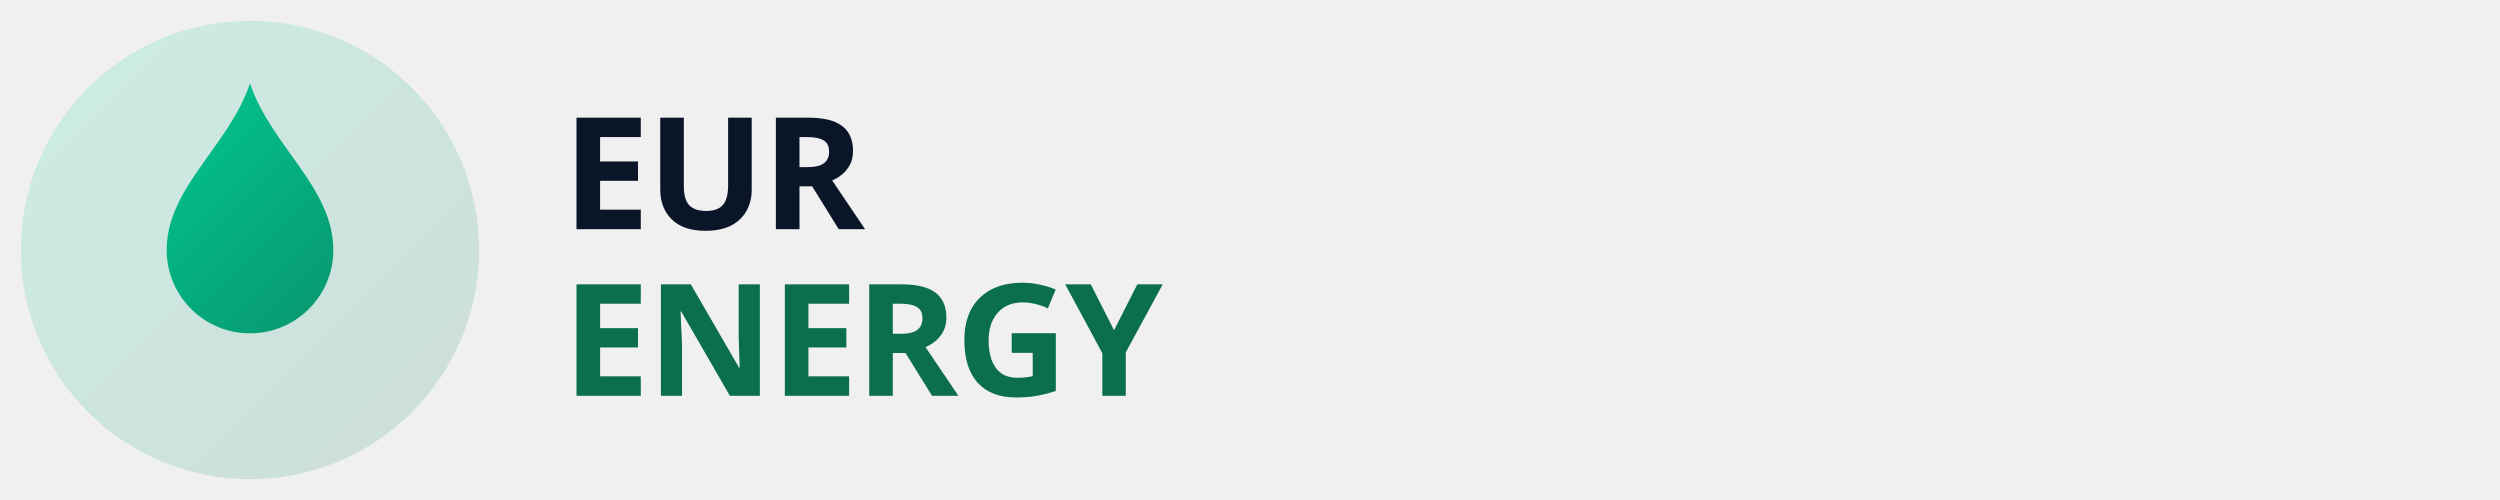
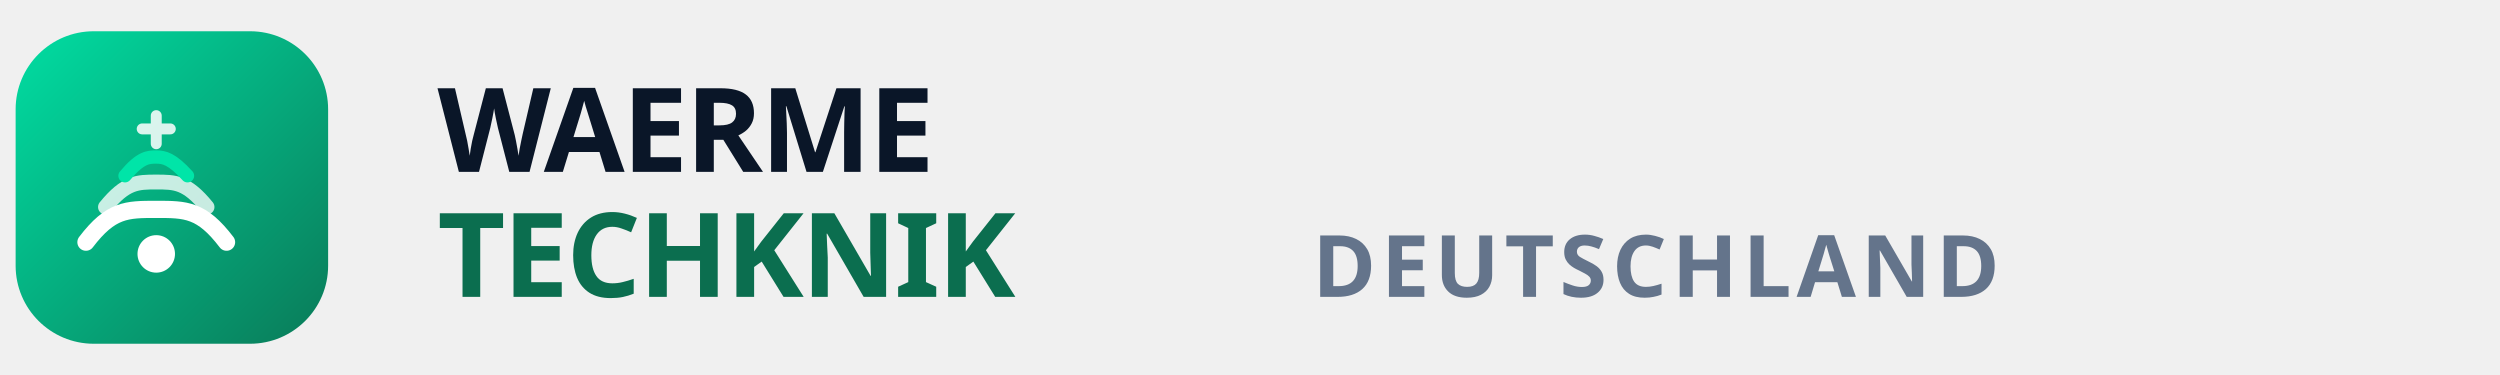
- <svg xmlns="http://www.w3.org/2000/svg" viewBox="0 0 240 48" fill="none" aria-hidden="true">
+ <svg xmlns="http://www.w3.org/2000/svg" viewBox="0 0 320 48" fill="none" aria-hidden="true">
  <defs>
-     <linearGradient id="g" x1="0" y1="0" x2="48" y2="48" gradientUnits="userSpaceOnUse">
+     <linearGradient id="wtg" x1="0" y1="0" x2="48" y2="48" gradientUnits="userSpaceOnUse">
      <stop stop-color="#00E5A8" />
      <stop offset="1" stop-color="#0B6E4F" />
    </linearGradient>
  </defs>
-   <circle cx="24" cy="24" r="22" fill="url(#g)" opacity=".15" />
-   <path d="M24 8c-2 6-8 10-8 16a8 8 0 1 0 16 0c0-6-6-10-8-16z" fill="url(#g)" />
-   <path d="M30 20l-4 12h-3l-3-8 3 8h3l4-12z" fill="#00E5A8" opacity=".9" />
-   <text x="54" y="22" font-family="system-ui,sans-serif" font-size="15" font-weight="800" fill="#0A1628" letter-spacing="-.02em">EUR</text>
-   <text x="54" y="38" font-family="system-ui,sans-serif" font-size="15" font-weight="800" fill="#0B6E4F" letter-spacing="-.02em">ENERGY</text>
+   <rect x="2" y="4" width="40" height="40" rx="10" fill="url(#wtg)" />
+   <path d="M11 31c3.2-4.2 5.2-4.2 9-4.2s5.8 0 9 4.2" stroke="#fff" stroke-width="2.2" stroke-linecap="round" />
+   <path d="M13.5 26.5c2.6-3.2 4.1-3.2 6.5-3.2s3.9 0 6.5 3.2" stroke="#fff" stroke-width="1.9" stroke-linecap="round" opacity=".78" />
+   <path d="M16 22.5c2-2.4 3-2.4 4-2.4s2 .2 4 2.4" stroke="#00E5A8" stroke-width="1.7" stroke-linecap="round" />
+   <circle cx="20" cy="32.5" r="2.4" fill="#fff" />
+   <path d="M18.2 16.5h3.6M20 14.8v3.6" stroke="#fff" stroke-width="1.4" stroke-linecap="round" opacity=".85" />
+   <text x="56" y="22" font-family="system-ui,sans-serif" font-size="15" font-weight="800" fill="#0A1628" letter-spacing="-.02em">WAERME</text>
+   <text x="56" y="38" font-family="system-ui,sans-serif" font-size="15" font-weight="800" fill="#0B6E4F" letter-spacing="-.02em">TECHKNIK</text>
+   <text x="168" y="38" font-family="system-ui,sans-serif" font-size="11" font-weight="600" fill="#64748B" letter-spacing=".06em">DEUTSCHLAND</text>
</svg>
